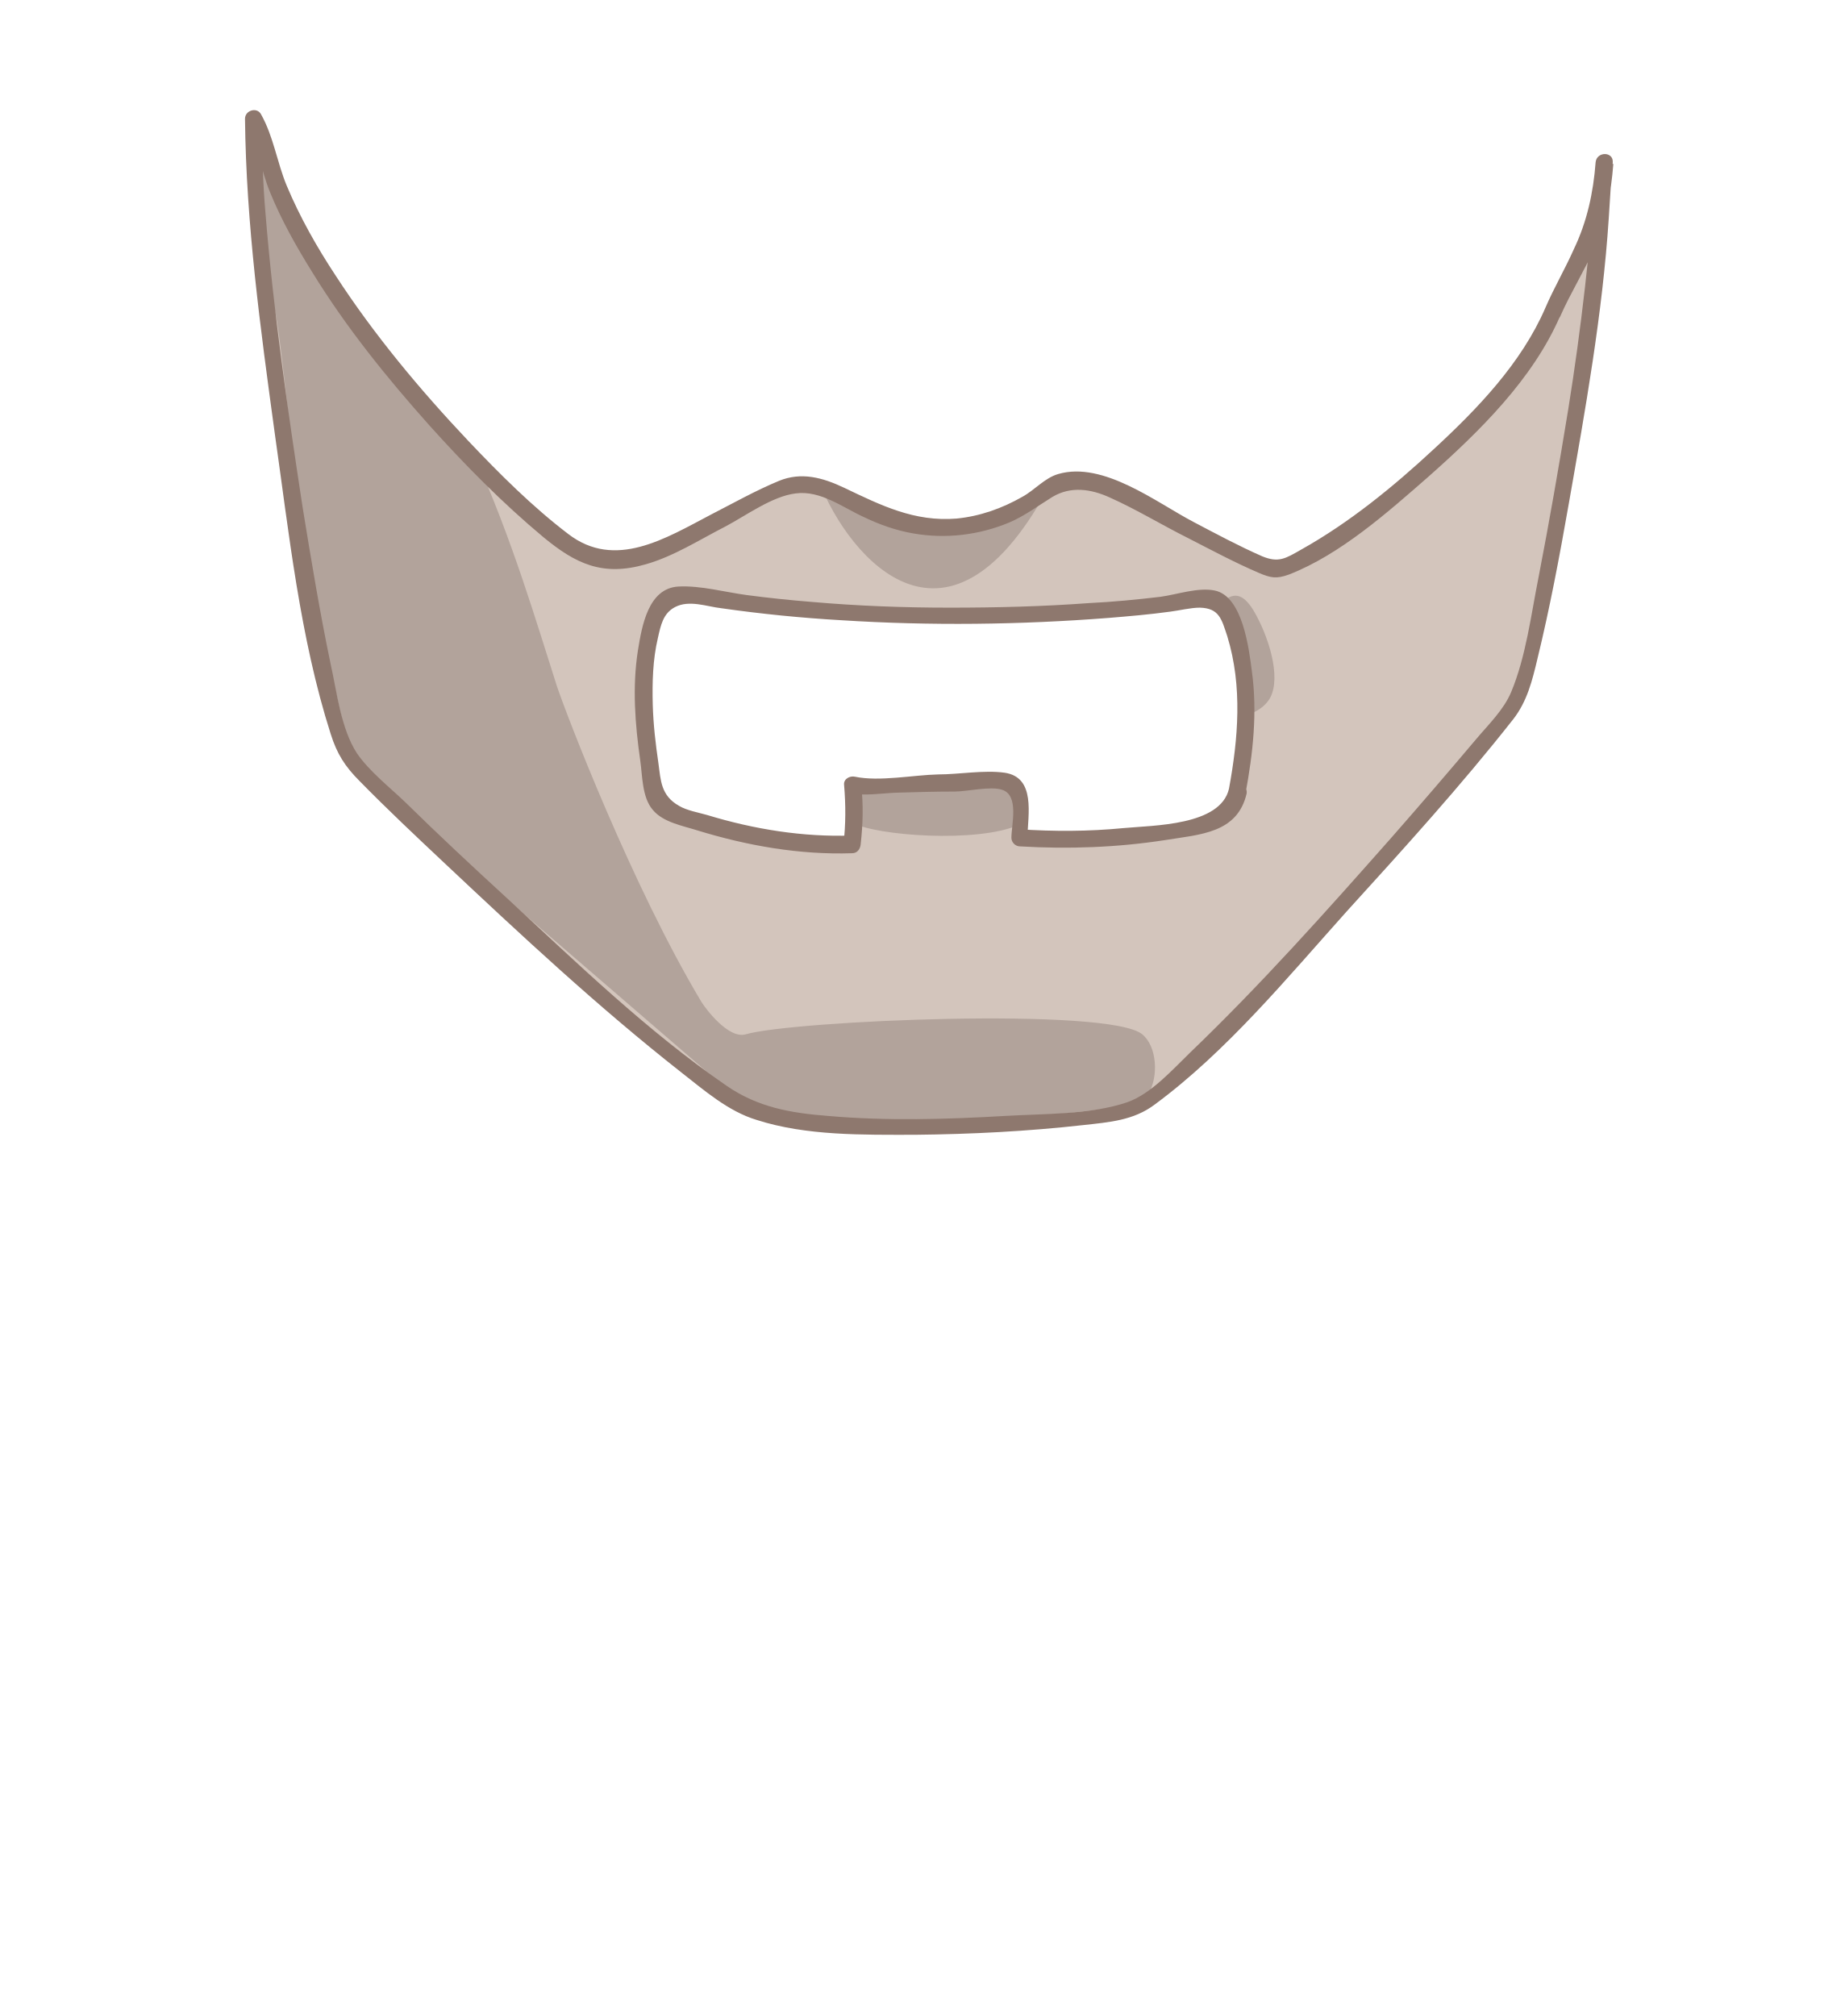
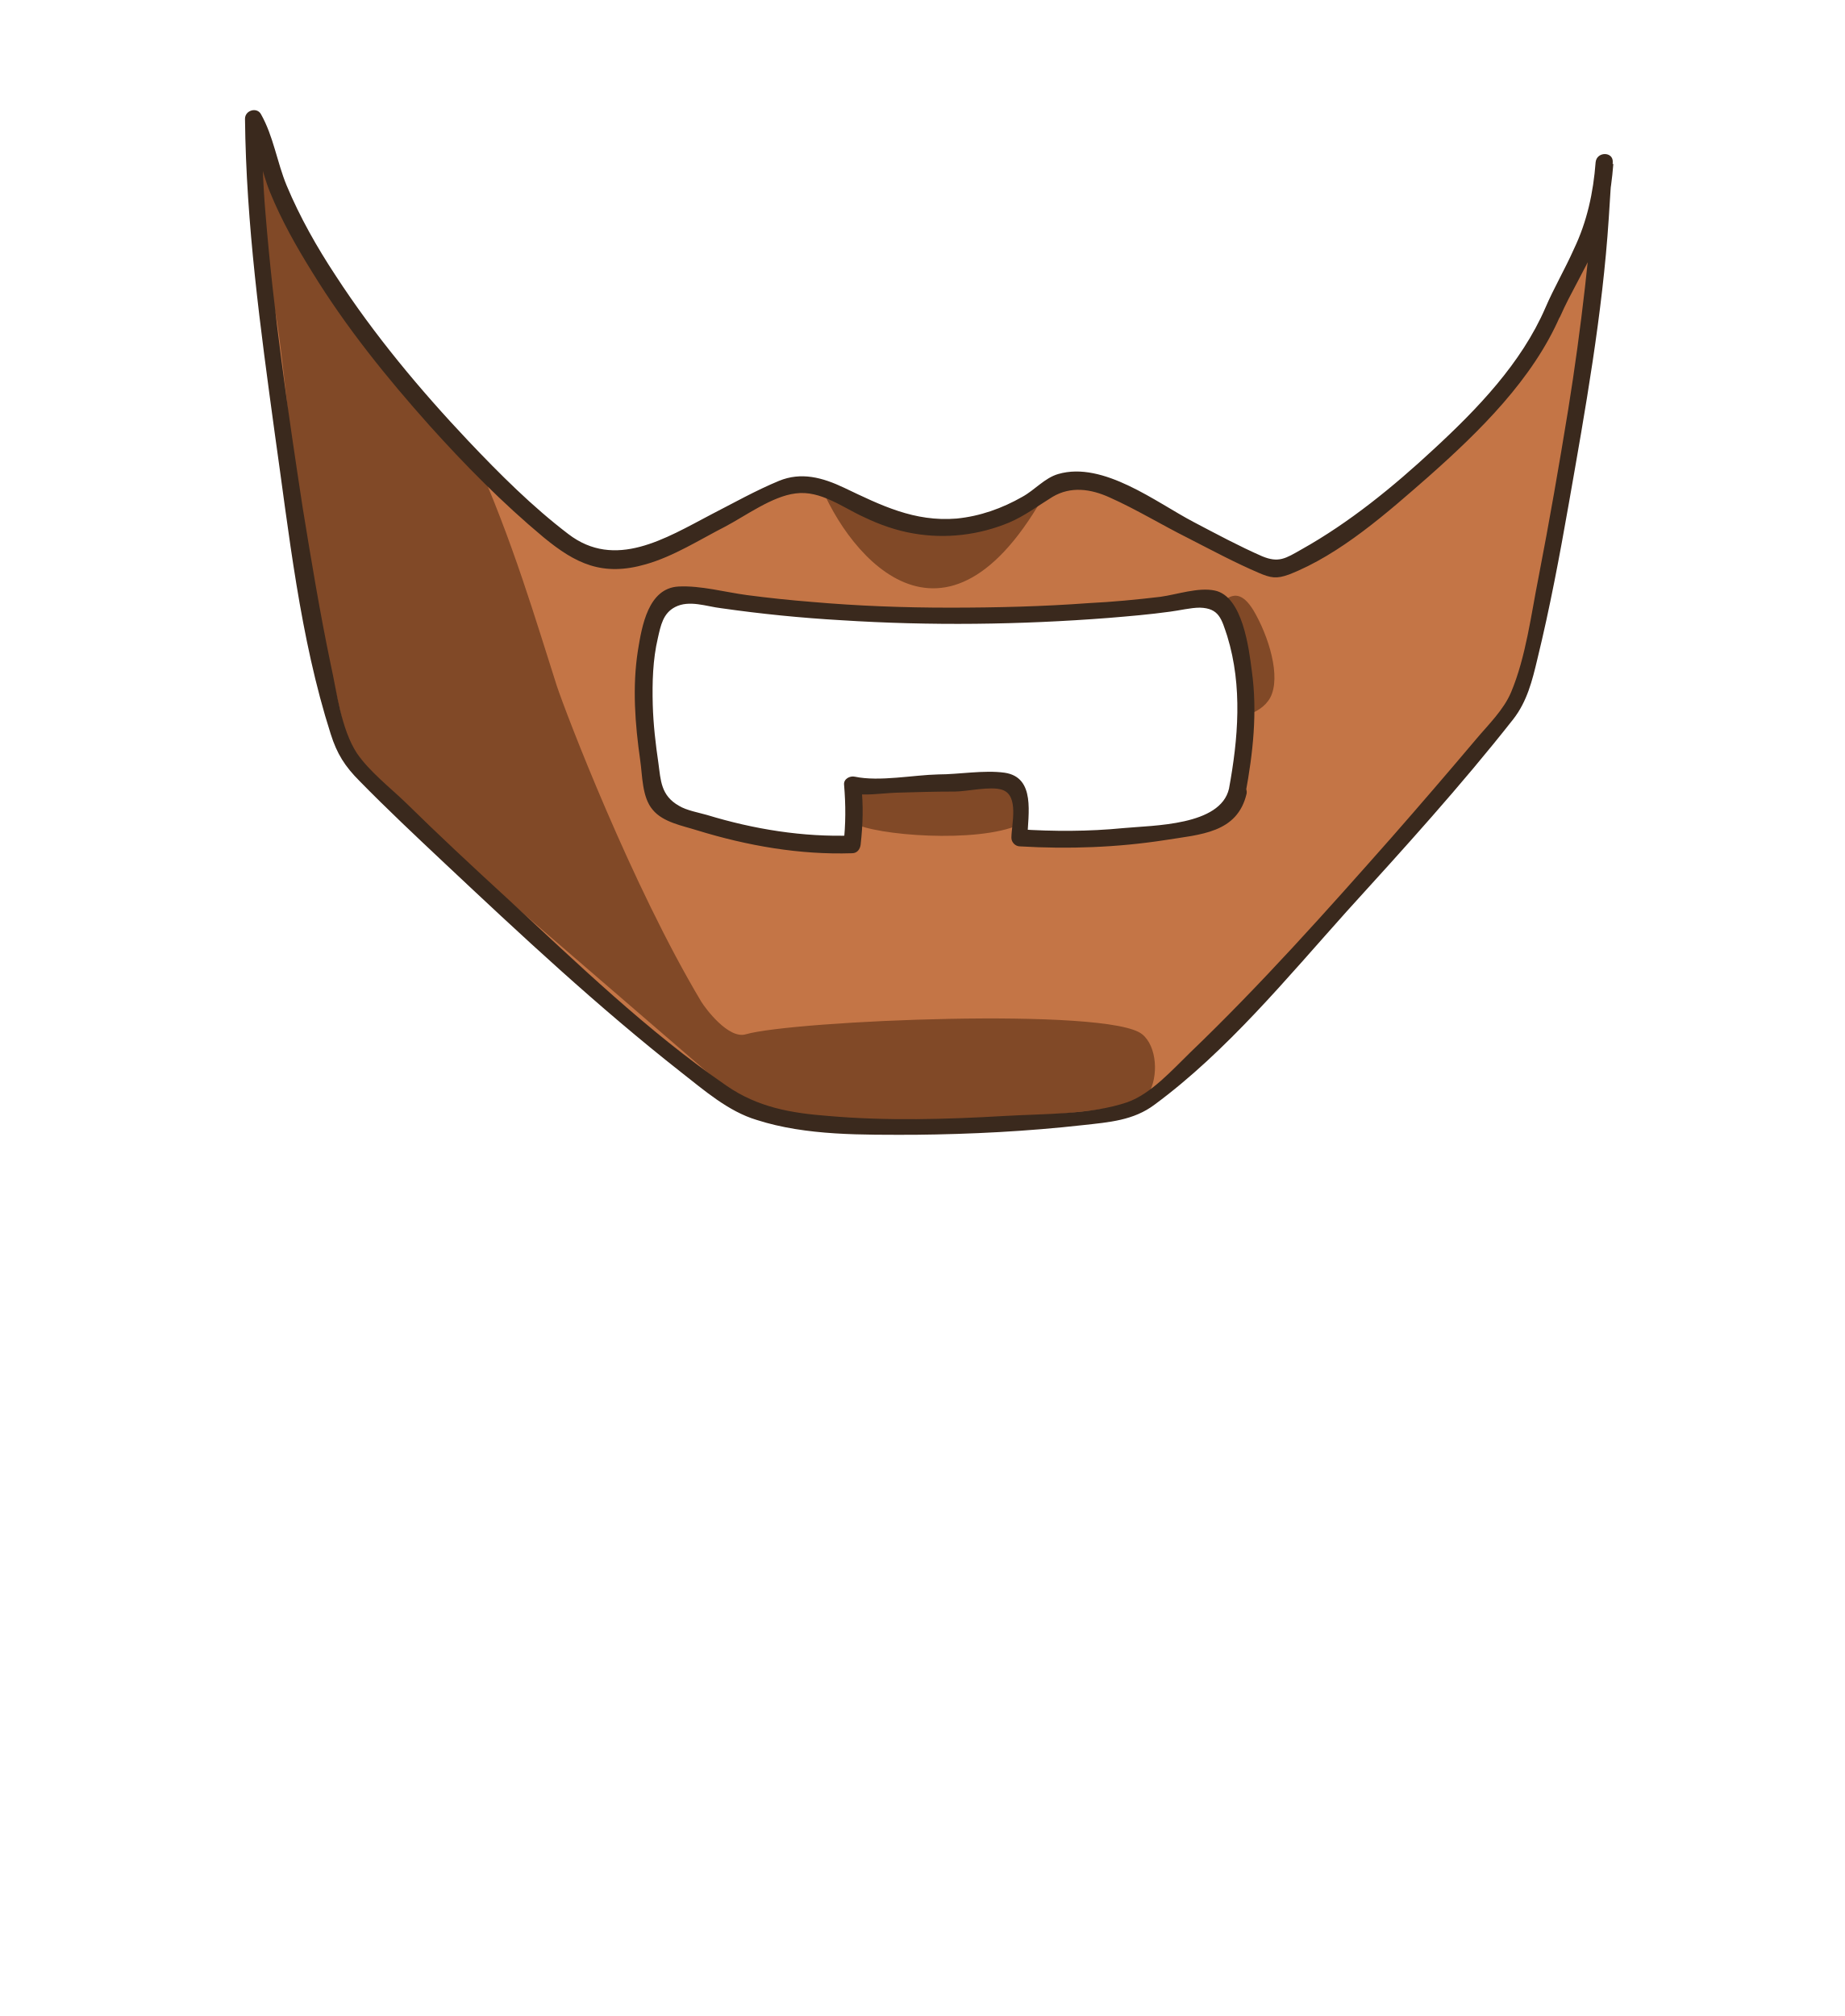
<svg xmlns="http://www.w3.org/2000/svg" version="1.1" id="Layer_1" x="0px" y="0px" viewBox="0 0 323 353" style="enable-background:new 0 0 323 353;" xml:space="preserve">
  <style type="text/css">
- 	.st0{fill:#D3C5BC;}
- 	.st1{fill:#B2A39B;}
- 	.st2{fill-rule:evenodd;clip-rule:evenodd;fill:#B2A39B;}
- 	.st3{fill:#8E786E;}
+ 	.st0{fill:#C47546;}
+ 	.st1{fill:#814927;}
+ 	.st2{fill:#3A291D;}
</style>
  <g>
    <g>
-       <path class="st0" d="M271.9,54.6c-7.9,19-40.6,43.4-48.4,45.2c-1.4,0.3-20.8-10.1-29.2-14.4c-1.8-0.9-8.1-1.8-9.6-0.6    c-10.6,8.9-22.4,9.3-32.4,4.5c-4.4-2.1-8.9-5.3-13.7-4.4c-1.5,0.3-15.3,7.5-20.8,10.4c-4.2,2.2-10.1,3.8-14.7,2.3    C95.9,95.2,51.6,53.1,45.5,23l-1.2-2.1c0.1,5.2,0.2,9.9,0.5,14c1.1,17.4,10.8,90.5,16.6,98.1c2.7,3.6,58.7,56.9,70.1,61.3    c15,5.7,60.5,1.9,66.6-0.1c9.6-3.1,63.8-65.9,67.1-70.8c3.5-5.3,13.4-63.5,14.8-80.9l0.9-13.8C280,42.5,275.4,46.1,271.9,54.6z     M216.7,138.5c-0.3,1.4-0.6,2.9-1.6,3.9c-1,1.1-2.6,1.5-4,1.8c-10.6,2.4-21.6,3.3-32.5,2.6c0-3.3,0.7-4.4,0-7.6    c-0.8-3.3-3.7-2.2-6.7-2.1c-7.5,0.2-14.9,0.3-22.4,0.5l-0.1,0c0.4,4.5,0.4,6-0.1,10.4c-10,0.6-21.2-1.9-30.7-5.2    c-1.1-0.4-2.4-0.9-3.1-1.9c-0.5-0.7-0.7-1.7-0.9-2.6c-1.7-9.4-3.3-23.4,1.1-31.9c0.3-0.7,0.7-1.3,1.3-1.7c0.8-0.5,1.7-0.4,2.6-0.3    c3,0.3,6,0.8,9,1.2c25.5,3.4,57.3,3.2,82.8-0.5c0.7-0.1,1.5-0.2,2.1,0.2c0.5,0.3,0.8,0.8,1,1.4    C219.3,116.3,218.8,127.8,216.7,138.5z" />
+       <path class="st0" d="M271.9,54.6c-7.9,19-40.6,43.4-48.4,45.2c-1.4,0.3-20.8-10.1-29.2-14.4c-1.8-0.9-8.1-1.8-9.6-0.6    c-10.6,8.9-22.4,9.3-32.4,4.5c-4.4-2.1-8.9-5.3-13.7-4.4c-1.5,0.3-15.3,7.5-20.8,10.4c-4.2,2.2-10.1,3.8-14.7,2.3    C95.9,95.2,51.6,53.1,45.5,23l-1.2-2.1c0.1,5.2,0.2,9.9,0.5,14c1.1,17.4,10.8,90.5,16.6,98.1c2.7,3.6,58.7,56.9,70.1,61.3    c15,5.7,60.5,1.9,66.6-0.1c9.6-3.1,63.8-65.9,67.1-70.8c3.5-5.3,13.4-63.5,14.8-80.9l0.9-13.8C280,42.5,275.4,46.1,271.9,54.6z     M216.7,138.5c-0.3,1.4-0.6,2.9-1.6,3.9c-1,1.1-2.6,1.5-4,1.8c-10.6,2.4-21.6,3.3-32.5,2.6c0-3.3,0.7-4.4,0-7.6    c-0.8-3.3-3.7-2.2-6.7-2.1c-7.5,0.2-14.9,0.3-22.4,0.5h-0.1c0.4,4.5,0.4,6-0.1,10.4c-10,0.6-21.2-1.9-30.7-5.2    c-1.1-0.4-2.4-0.9-3.1-1.9c-0.5-0.7-0.7-1.7-0.9-2.6c-1.7-9.4-3.3-23.4,1.1-31.9c0.3-0.7,0.7-1.3,1.3-1.7c0.8-0.5,1.7-0.4,2.6-0.3    c3,0.3,6,0.8,9,1.2c25.5,3.4,57.3,3.2,82.8-0.5c0.7-0.1,1.5-0.2,2.1,0.2c0.5,0.3,0.8,0.8,1,1.4    C219.3,116.3,218.8,127.8,216.7,138.5z" />
    </g>
    <g>
      <path class="st1" d="M77.2,147.5L77.2,147.5l50.9,43.9c1.4,0.9,2.6,1.6,3.5,1.9c15,5.7,60.5,1.9,66.6-0.1c0.7-0.2,1.7-0.8,2.9-1.7    c1.8-3,1.5-8.3-1.1-10.4c-5.8-4.8-61.1-2.4-69.4,0c-3,0.9-7-4.4-7.8-5.7c-12.2-20.4-23.7-50.5-25.3-55.3    C94,109.2,89.7,94.4,83,79.6C67.6,63.7,49.2,40.4,45.5,22l-0.9-1.6c0,0.2-0.1,0.4-0.1,0.6c-0.2,1.3,2.7,31.2,3.6,33.3    c0.9,2.1,4.7,40.4,4.7,40.4s8,35.6,8.6,37.4C62.3,133.2,68.6,139.4,77.2,147.5z" />
-       <path class="st2" d="M152.2,88.4c-2.9-1.4-5.8-3.2-8.8-4.1c5.3,13.6,22.9,34.3,40.8-0.1C173.7,92.8,162.1,93.1,152.2,88.4z" />
-       <path class="st2" d="M178.5,144.4c0.1-2.3,0.5-3.5-0.1-6.2c-0.8-3.3-3.7-2.2-6.7-2.1c-7.1,0.2-14.3,0.3-21.4,0.5    c-0.3,0.6-0.6,1.3-0.9,2c0.2,2.1,0.2,3.6,0,5.5C153.3,146.3,171.1,147.7,178.5,144.4z" />
-       <path class="st2" d="M222.4,122.2c2-3.7-0.3-10.9-2.9-15.3c-2-3.3-3.6-2.8-4.8-2c3,6.3,3.9,13.3,3.5,20.3    C219.8,124.8,221.5,123.8,222.4,122.2z" />
+       <path class="st1" d="M152.2,88.4c-2.9-1.4-5.8-3.2-8.8-4.1c5.3,13.6,22.9,34.3,40.8-0.1C173.7,92.8,162.1,93.1,152.2,88.4z" />
+       <path class="st1" d="M178.5,144.4c0.1-2.3,0.5-3.5-0.1-6.2c-0.8-3.3-3.7-2.2-6.7-2.1c-7.1,0.2-14.3,0.3-21.4,0.5    c-0.3,0.6-0.6,1.3-0.9,2c0.2,2.1,0.2,3.6,0,5.5C153.3,146.3,171.1,147.7,178.5,144.4z" />
+       <path class="st1" d="M222.4,122.2c2-3.7-0.3-10.9-2.9-15.3c-2-3.3-3.6-2.8-4.8-2c3,6.3,3.9,13.3,3.5,20.3    C219.8,124.8,221.5,123.8,222.4,122.2z" />
    </g>
    <g>
-       <path class="st3" d="M270.6,53.9c-4.2,9.7-11.9,17.7-19.6,24.8c-7,6.5-14.7,12.8-23.1,17.5c-2.8,1.6-4,2.4-6.9,1.2    c-4.1-1.8-8-3.9-12-6c-6.5-3.4-15.8-10.7-23.7-8.4c-2.4,0.7-4.1,2.8-6.3,4c-3.5,2-7.4,3.4-11.5,3.8c-7.4,0.6-13.2-2.3-19.7-5.4    c-3.8-1.8-7.5-2.8-11.4-1.2c-4.1,1.7-8,3.9-11.9,5.9c-8,4.2-16.8,9.7-25,3.4c-6.3-4.8-12-10.5-17.5-16.3    c-8.5-9-16.5-18.6-23.2-28.9c-3.3-5-6.3-10.3-8.6-15.8c-1.7-4.1-2.3-8.6-4.5-12.5c-0.7-1.3-2.8-0.7-2.8,0.8    c0.2,18.5,2.7,36.7,5.2,55c2.5,17.5,4.4,35.8,9.8,52.7c1.1,3.5,2.5,5.7,5.1,8.3c4.8,4.9,9.8,9.6,14.8,14.3    c13.4,12.6,26.9,25.2,41.4,36.6c4.1,3.2,8.3,6.9,13.3,8.4c8.7,2.8,18.6,2.6,27.7,2.6c9.9-0.1,19.7-0.6,29.5-1.7    c4.5-0.5,8.8-0.8,12.5-3.6c12.6-9.3,23.2-22.2,33.6-33.8c10-11,20-22,29.2-33.7c2.4-3.1,3.3-6.7,4.2-10.5c2.2-9,3.9-18.1,5.5-27.2    c2.9-16.5,5.9-33.2,7-50c0.2-3.3,0.4-6.5,0.7-9.8c0.1-1.9-2.8-1.9-3,0c-0.4,5.3-1.5,10.4-3.8,15.2C274,47.2,272.1,50.4,270.6,53.9    c-0.8,1.8,1.8,3.3,2.6,1.5c1.8-4.1,4.2-7.9,6-12c2-4.7,2.9-9.6,3.3-14.7c-1,0-2,0-3,0c-1,14.5-2.6,28.7-4.9,43    c-1.6,9.8-3.3,19.6-5.2,29.4c-1.3,6.5-2.2,13.9-4.8,20.1c-1.3,3.1-4,5.7-6.1,8.2c-4.9,5.8-9.8,11.5-14.8,17.2    c-11.4,12.9-22.9,25.8-35.3,37.7c-3.1,3-6.8,7.2-11,8.7c-6.5,2.2-14.6,2-21.4,2.4c-10.3,0.6-20.7,0.9-31,0    c-6.5-0.5-12.3-1.5-17.8-5.3c-13.8-9.5-26.2-21.5-38.5-32.9c-6-5.5-11.9-11-17.7-16.7c-2.7-2.6-6.3-5.4-8.5-8.6    c-2.8-4.3-3.5-10.7-4.6-15.6c-1.9-9.1-3.4-18.2-4.9-27.4c-2.6-17-5.1-34.2-6.5-51.4c-0.5-5.6-0.6-11.1-0.7-16.7    c-0.9,0.3-1.9,0.5-2.8,0.8c2.1,3.7,2.7,8.2,4.3,12.1c2,4.9,4.6,9.5,7.4,14c5.9,9.6,13,18.4,20.5,26.8c6.2,6.9,12.8,13.6,20,19.6    c5.6,4.6,10.3,6.9,17.9,4.7c4.9-1.4,9.4-4.3,13.9-6.6c3.6-1.9,8.2-5.3,12.3-5.8c4.4-0.6,8.3,2.5,12.1,4.2c2.7,1.3,5.6,2.3,8.5,2.8    c5.7,1,11.5,0.3,16.8-1.9c2.8-1.2,5-2.9,7.6-4.5c3.2-1.9,6.7-1.4,10,0.1c4.7,2.1,9.1,4.8,13.7,7.1c4.1,2.1,8.2,4.3,12.4,6.1    c2.1,0.9,3.1,1.1,5.3,0.3c9-3.5,17.3-10.9,24.5-17.2c8.9-7.9,18.2-17,23-28.1C273.9,53.6,271.4,52.1,270.6,53.9z" />
-       <path class="st3" d="M215.2,138.1c-1.5,6.5-13.2,6.4-18.5,6.9c-6.1,0.6-12.2,0.6-18.3,0.2c0.5,0.5,1,1,1.5,1.5    c0.1-4.1,1.5-10.6-4-11.4c-3.6-0.5-8,0.3-11.6,0.3c-4.4,0.1-10.3,1.3-14.6,0.4c-0.9-0.2-2,0.4-1.9,1.4c0.3,3.6,0.3,6.9-0.1,10.4    c0.5-0.5,1-1,1.5-1.5c-8.6,0.3-17.2-1.1-25.4-3.6c-1.4-0.4-3.6-0.8-4.9-1.6c-3.2-1.8-3.2-4.5-3.6-7.4c-0.5-3.4-0.9-6.8-1-10.3    c-0.1-3.9,0-7.9,0.9-11.7c0.5-2.2,0.9-4.3,3-5.4c2.5-1.3,5.5-0.1,8.1,0.2c7,1,14,1.7,21,2.1c15.6,1,31.3,0.8,46.8-0.4    c3.6-0.3,7.2-0.6,10.8-1.1c1.6-0.2,3.6-0.7,5.2-0.7c3.4,0.1,3.8,2,4.8,5C217.6,120.2,216.8,129.4,215.2,138.1    c-0.4,1.9,2.5,2.7,2.9,0.8c1.3-7,2.1-14.2,1.1-21.4c-0.5-3.9-1.6-13.1-6.5-14.1c-2.9-0.6-6.6,0.7-9.5,1.1    c-4.2,0.5-8.4,0.9-12.5,1.1c-8.1,0.6-16.2,0.8-24.4,0.8c-8.1,0-16.1-0.3-24.1-1c-3.8-0.3-7.6-0.7-11.4-1.2    c-3.8-0.5-8.1-1.7-12-1.5c-5.3,0.3-6.4,6.9-7.1,11.2c-1,6.4-0.5,12.9,0.4,19.2c0.4,2.7,0.3,6.5,2.2,8.7c1.8,2.2,5.3,2.8,7.8,3.6    c8.8,2.7,17.9,4.3,27.1,4c0.9,0,1.4-0.7,1.5-1.5c0.4-3.6,0.5-6.9,0.1-10.4c-0.6,0.5-1.3,1-1.9,1.4c2.4,0.5,5.5,0,8-0.1    c3.4-0.1,6.8-0.2,10.3-0.2c2.1,0,6.3-1,8.3-0.3c3,1,1.6,6.1,1.6,8.4c0,0.8,0.7,1.5,1.5,1.5c8.5,0.5,17,0.2,25.4-1.1    c6.2-1,12.7-1.2,14.3-8.2C218.5,137,215.6,136.2,215.2,138.1z" />
+       <path class="st2" d="M270.6,53.9c-4.2,9.7-11.9,17.7-19.6,24.8c-7,6.5-14.7,12.8-23.1,17.5c-2.8,1.6-4,2.4-6.9,1.2    c-4.1-1.8-8-3.9-12-6c-6.5-3.4-15.8-10.7-23.7-8.4c-2.4,0.7-4.1,2.8-6.3,4c-3.5,2-7.4,3.4-11.5,3.8c-7.4,0.6-13.2-2.3-19.7-5.4    c-3.8-1.8-7.5-2.8-11.4-1.2c-4.1,1.7-8,3.9-11.9,5.9c-8,4.2-16.8,9.7-25,3.4C93.2,88.7,87.5,83,82,77.2    c-8.5-9-16.5-18.6-23.2-28.9c-3.3-5-6.3-10.3-8.6-15.8c-1.7-4.1-2.3-8.6-4.5-12.5c-0.7-1.3-2.8-0.7-2.8,0.8    c0.2,18.5,2.7,36.7,5.2,55c2.5,17.5,4.4,35.8,9.8,52.7c1.1,3.5,2.5,5.7,5.1,8.3c4.8,4.9,9.8,9.6,14.8,14.3    c13.4,12.6,26.9,25.2,41.4,36.6c4.1,3.2,8.3,6.9,13.3,8.4c8.7,2.8,18.6,2.6,27.7,2.6c9.9-0.1,19.7-0.6,29.5-1.7    c4.5-0.5,8.8-0.8,12.5-3.6c12.6-9.3,23.2-22.2,33.6-33.8c10-11,20-22,29.2-33.7c2.4-3.1,3.3-6.7,4.2-10.5c2.2-9,3.9-18.1,5.5-27.2    c2.9-16.5,5.9-33.2,7-50c0.2-3.3,0.4-6.5,0.7-9.8c0.1-1.9-2.8-1.9-3,0c-0.4,5.3-1.5,10.4-3.8,15.2C274,47.2,272.1,50.4,270.6,53.9    c-0.8,1.8,1.8,3.3,2.6,1.5c1.8-4.1,4.2-7.9,6-12c2-4.7,2.9-9.6,3.3-14.7c-1,0-2,0-3,0c-1,14.5-2.6,28.7-4.9,43    c-1.6,9.8-3.3,19.6-5.2,29.4c-1.3,6.5-2.2,13.9-4.8,20.1c-1.3,3.1-4,5.7-6.1,8.2c-4.9,5.8-9.8,11.5-14.8,17.2    c-11.4,12.9-22.9,25.8-35.3,37.7c-3.1,3-6.8,7.2-11,8.7c-6.5,2.2-14.6,2-21.4,2.4c-10.3,0.6-20.7,0.9-31,0    c-6.5-0.5-12.3-1.5-17.8-5.3c-13.8-9.5-26.2-21.5-38.5-32.9c-6-5.5-11.9-11-17.7-16.7c-2.7-2.6-6.3-5.4-8.5-8.6    c-2.8-4.3-3.5-10.7-4.6-15.6c-1.9-9.1-3.4-18.2-4.9-27.4c-2.6-17-5.1-34.2-6.5-51.4c-0.5-5.6-0.6-11.1-0.7-16.7    c-0.9,0.3-1.9,0.5-2.8,0.8c2.1,3.7,2.7,8.2,4.3,12.1c2,4.9,4.6,9.5,7.4,14c5.9,9.6,13,18.4,20.5,26.8c6.2,6.9,12.8,13.6,20,19.6    c5.6,4.6,10.3,6.9,17.9,4.7c4.9-1.4,9.4-4.3,13.9-6.6c3.6-1.9,8.2-5.3,12.3-5.8c4.4-0.6,8.3,2.5,12.1,4.2c2.7,1.3,5.6,2.3,8.5,2.8    c5.7,1,11.5,0.3,16.8-1.9c2.8-1.2,5-2.9,7.6-4.5c3.2-1.9,6.7-1.4,10,0.1c4.7,2.1,9.1,4.8,13.7,7.1c4.1,2.1,8.2,4.3,12.4,6.1    c2.1,0.9,3.1,1.1,5.3,0.3c9-3.5,17.3-10.9,24.5-17.2c8.9-7.9,18.2-17,23-28.1C273.9,53.6,271.4,52.1,270.6,53.9z" />
+       <path class="st2" d="M215.2,138.1c-1.5,6.5-13.2,6.4-18.5,6.9c-6.1,0.6-12.2,0.6-18.3,0.2c0.5,0.5,1,1,1.5,1.5    c0.1-4.1,1.5-10.6-4-11.4c-3.6-0.5-8,0.3-11.6,0.3c-4.4,0.1-10.3,1.3-14.6,0.4c-0.9-0.2-2,0.4-1.9,1.4c0.3,3.6,0.3,6.9-0.1,10.4    c0.5-0.5,1-1,1.5-1.5c-8.6,0.3-17.2-1.1-25.4-3.6c-1.4-0.4-3.6-0.8-4.9-1.6c-3.2-1.8-3.2-4.5-3.6-7.4c-0.5-3.4-0.9-6.8-1-10.3    c-0.1-3.9,0-7.9,0.9-11.7c0.5-2.2,0.9-4.3,3-5.4c2.5-1.3,5.5-0.1,8.1,0.2c7,1,14,1.7,21,2.1c15.6,1,31.3,0.8,46.8-0.4    c3.6-0.3,7.2-0.6,10.8-1.1c1.6-0.2,3.6-0.7,5.2-0.7c3.4,0.1,3.8,2,4.8,5C217.6,120.2,216.8,129.4,215.2,138.1    c-0.4,1.9,2.5,2.7,2.9,0.8c1.3-7,2.1-14.2,1.1-21.4c-0.5-3.9-1.6-13.1-6.5-14.1c-2.9-0.6-6.6,0.7-9.5,1.1    c-4.2,0.5-8.4,0.9-12.5,1.1c-8.1,0.6-16.2,0.8-24.4,0.8c-8.1,0-16.1-0.3-24.1-1c-3.8-0.3-7.6-0.7-11.4-1.2    c-3.8-0.5-8.1-1.7-12-1.5c-5.3,0.3-6.4,6.9-7.1,11.2c-1,6.4-0.5,12.9,0.4,19.2c0.4,2.7,0.3,6.5,2.2,8.7c1.8,2.2,5.3,2.8,7.8,3.6    c8.8,2.7,17.9,4.3,27.1,4c0.9,0,1.4-0.7,1.5-1.5c0.4-3.6,0.5-6.9,0.1-10.4c-0.6,0.5-1.3,1-1.9,1.4c2.4,0.5,5.5,0,8-0.1    c3.4-0.1,6.8-0.2,10.3-0.2c2.1,0,6.3-1,8.3-0.3c3,1,1.6,6.1,1.6,8.4c0,0.8,0.7,1.5,1.5,1.5c8.5,0.5,17,0.2,25.4-1.1    c6.2-1,12.7-1.2,14.3-8.2C218.5,137,215.6,136.2,215.2,138.1z" />
    </g>
  </g>
</svg>
